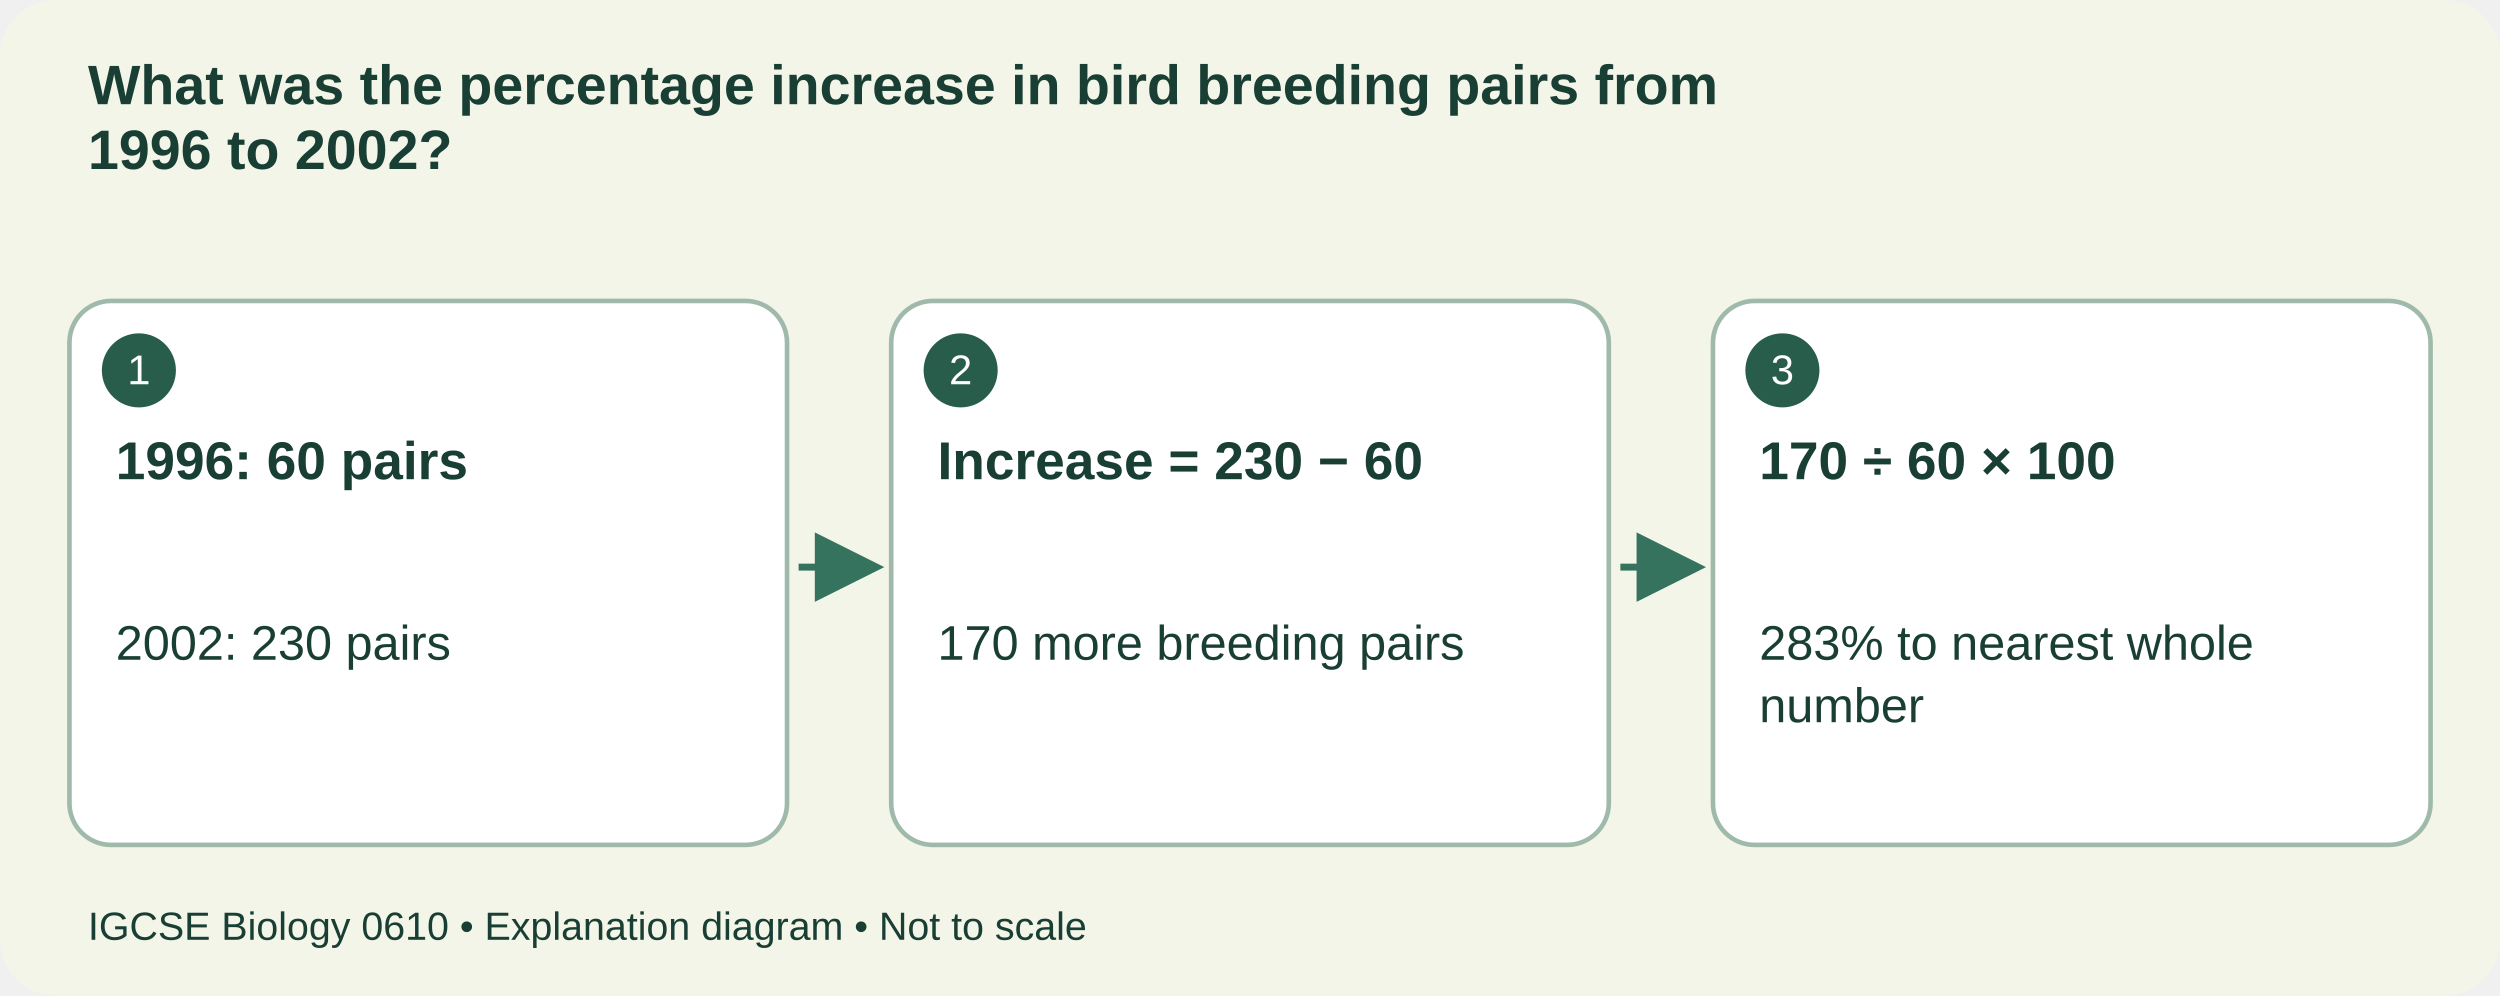
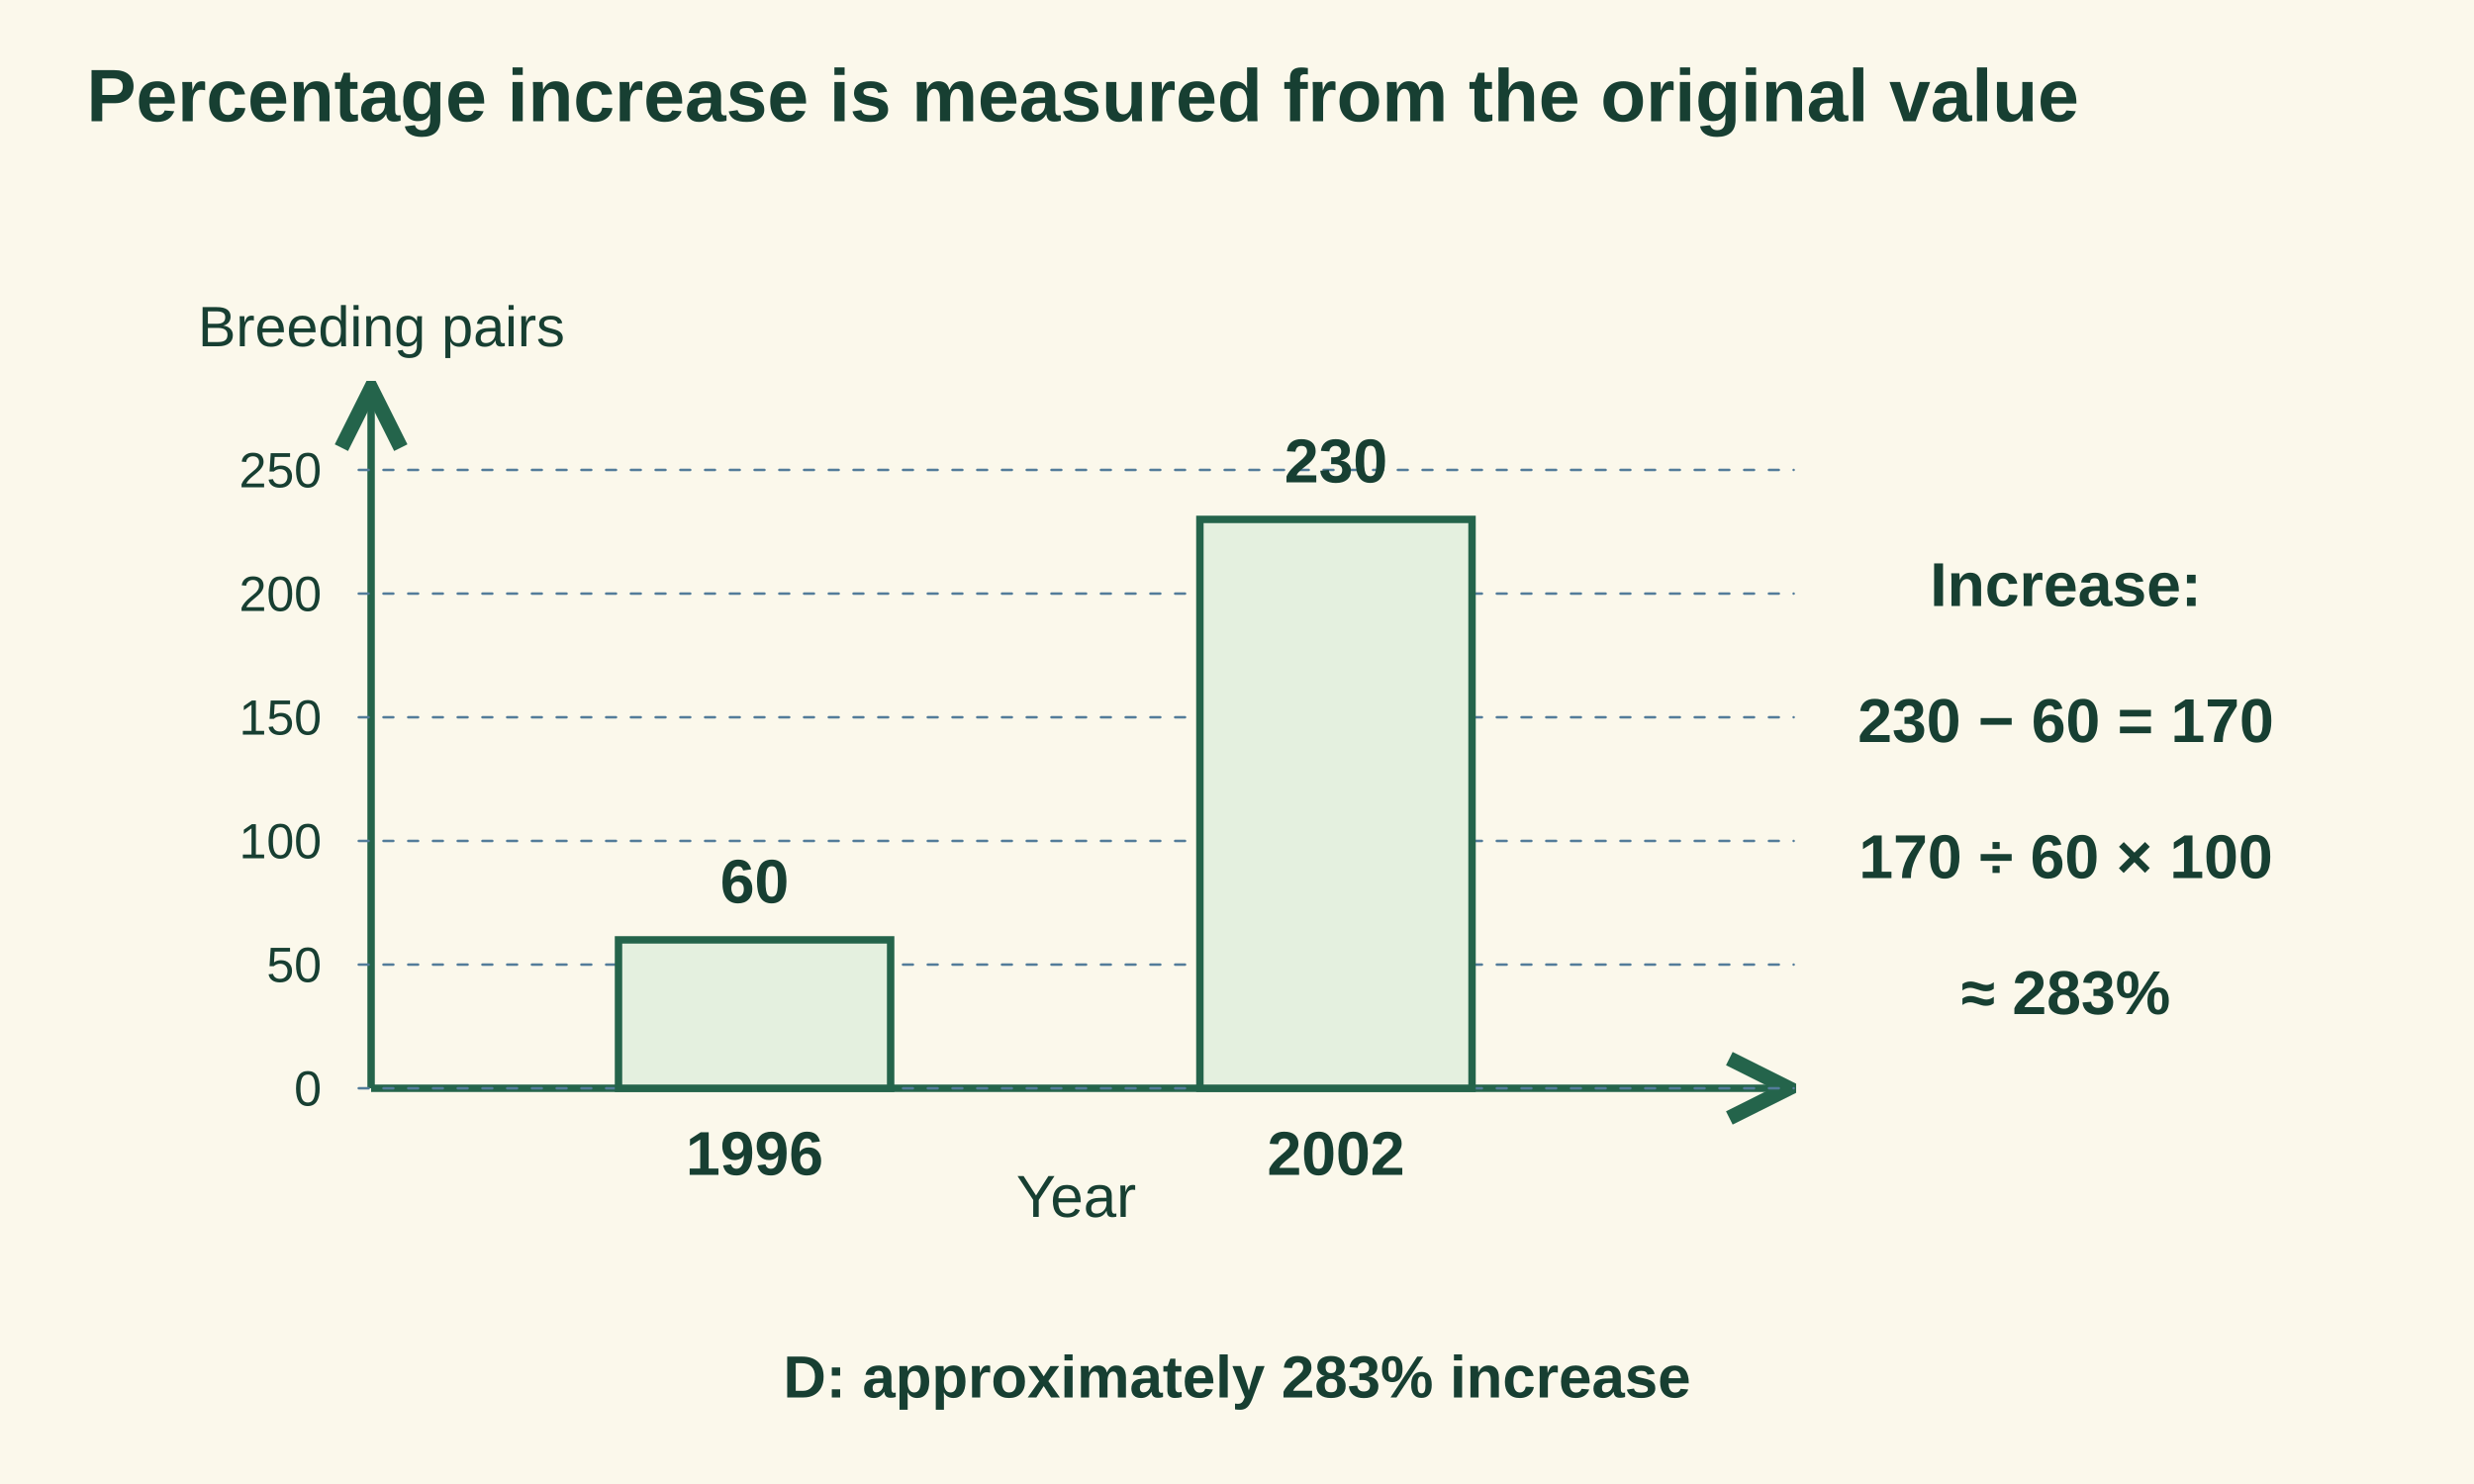
- <svg xmlns="http://www.w3.org/2000/svg" width="1080" height="430" viewBox="0 0 1080 430" role="img" aria-labelledby="title desc">
+ <svg xmlns="http://www.w3.org/2000/svg" width="1000" height="600" viewBox="0 0 1000 600" role="img" aria-labelledby="title desc">
  <defs>
-     <marker id="arrow" markerWidth="10" markerHeight="10" refX="8" refY="5" orient="auto">
-       <path d="M0 0 L10 5 L0 10 Z" fill="#35735e" />
+     <marker id="arrow" markerWidth="10" markerHeight="10" refX="8" refY="5" orient="auto-start-reverse">
+       <path d="M1 1 L9 5 L1 9" fill="none" stroke="#24644b" stroke-width="2" />
    </marker>
  </defs>
-   <rect width="1080" height="430" rx="24" fill="#f3f5e8" />
-   <g font-family="Arial, sans-serif" fill="#193e34">
-     <text x="38" y="45" font-size="24" font-weight="700">What was the percentage increase in bird breeding pairs from</text>
-     <text x="38" y="73" font-size="24" font-weight="700">1996 to 2002?</text>
-     <rect x="30" y="130" width="310" height="235" rx="18" fill="#fff" stroke="#9fbaab" stroke-width="2" />
-     <circle cx="60" cy="160" r="16" fill="#285d4c" />
-     <text x="60" y="166" text-anchor="middle" font-size="18" fill="white">1</text>
-     <text x="50" y="207" font-size="23" font-weight="700">1996: 60 pairs</text>
-     <text x="50" y="285" font-size="21" font-weight="400">2002: 230 pairs</text>
-     <path d="M345 245 H376" fill="none" stroke="#35735e" stroke-width="3" marker-end="url(#arrow)" />
-     <rect x="385" y="130" width="310" height="235" rx="18" fill="#fff" stroke="#9fbaab" stroke-width="2" />
-     <circle cx="415" cy="160" r="16" fill="#285d4c" />
-     <text x="415" y="166" text-anchor="middle" font-size="18" fill="white">2</text>
-     <text x="405" y="207" font-size="23" font-weight="700">Increase = 230 − 60</text>
-     <text x="405" y="285" font-size="21" font-weight="400">170 more breeding pairs</text>
-     <path d="M700 245 H731" fill="none" stroke="#35735e" stroke-width="3" marker-end="url(#arrow)" />
-     <rect x="740" y="130" width="310" height="235" rx="18" fill="#fff" stroke="#9fbaab" stroke-width="2" />
-     <circle cx="770" cy="160" r="16" fill="#285d4c" />
-     <text x="770" y="166" text-anchor="middle" font-size="18" fill="white">3</text>
-     <text x="760" y="207" font-size="23" font-weight="700">170 ÷ 60 × 100</text>
-     <text x="760" y="285" font-size="21" font-weight="400">283% to nearest whole</text>
-     <text x="760" y="312" font-size="21" font-weight="400">number</text>
-     <text x="38" y="406" font-size="17" font-weight="400">IGCSE Biology 0610 • Explanation diagram • Not to scale</text>
+   <rect width="1000" height="600" fill="#fbf8eb" />
+   <g font-family="Arial, sans-serif">
+     <text x="35" y="49" font-size="30" fill="#173f32" text-anchor="start" font-weight="700">Percentage increase is measured from the original value</text>
+     <path d="M150 440 V160" fill="none" stroke="#24644b" stroke-width="3" marker-end="url(#arrow)" />
+     <path d="M150 440 H720" fill="none" stroke="#24644b" stroke-width="3" marker-end="url(#arrow)" />
+     <text x="435.0" y="492" font-size="24" fill="#173f32" text-anchor="middle" font-weight="400">Year</text>
+     <text x="80" y="140" font-size="23" fill="#173f32" text-anchor="start" font-weight="400">Breeding pairs</text>
+     <path d="M145 440 H725" fill="none" stroke="#537c9a" stroke-width="1" stroke-linecap="round" stroke-linejoin="round" stroke-dasharray="4 6" />
+     <text x="130" y="447" font-size="20" fill="#173f32" text-anchor="end" font-weight="400">0</text>
+     <path d="M145 390 H725" fill="none" stroke="#537c9a" stroke-width="1" stroke-linecap="round" stroke-linejoin="round" stroke-dasharray="4 6" />
+     <text x="130" y="397" font-size="20" fill="#173f32" text-anchor="end" font-weight="400">50</text>
+     <path d="M145 340 H725" fill="none" stroke="#537c9a" stroke-width="1" stroke-linecap="round" stroke-linejoin="round" stroke-dasharray="4 6" />
+     <text x="130" y="347" font-size="20" fill="#173f32" text-anchor="end" font-weight="400">100</text>
+     <path d="M145 290 H725" fill="none" stroke="#537c9a" stroke-width="1" stroke-linecap="round" stroke-linejoin="round" stroke-dasharray="4 6" />
+     <text x="130" y="297" font-size="20" fill="#173f32" text-anchor="end" font-weight="400">150</text>
+     <path d="M145 240 H725" fill="none" stroke="#537c9a" stroke-width="1" stroke-linecap="round" stroke-linejoin="round" stroke-dasharray="4 6" />
+     <text x="130" y="247" font-size="20" fill="#173f32" text-anchor="end" font-weight="400">200</text>
+     <path d="M145 190 H725" fill="none" stroke="#537c9a" stroke-width="1" stroke-linecap="round" stroke-linejoin="round" stroke-dasharray="4 6" />
+     <text x="130" y="197" font-size="20" fill="#173f32" text-anchor="end" font-weight="400">250</text>
+     <rect x="250" y="380" width="110" height="60" rx="0" fill="#e4f0df" stroke="#24644b" stroke-width="3" />
+     <rect x="485" y="210" width="110" height="230" rx="0" fill="#e4f0df" stroke="#24644b" stroke-width="3" />
+     <text x="305" y="475" font-size="25" fill="#173f32" text-anchor="middle" font-weight="700">1996</text>
+     <text x="540" y="475" font-size="25" fill="#173f32" text-anchor="middle" font-weight="700">2002</text>
+     <text x="305" y="365" font-size="25" fill="#173f32" text-anchor="middle" font-weight="700">60</text>
+     <text x="540" y="195" font-size="25" fill="#173f32" text-anchor="middle" font-weight="700">230</text>
+     <text x="835" y="245" font-size="25" fill="#173f32" text-anchor="middle" font-weight="700">Increase:</text>
+     <text x="835" y="300" font-size="25" fill="#173f32" text-anchor="middle" font-weight="700">230 − 60 = 170</text>
+     <text x="835" y="355" font-size="25" fill="#173f32" text-anchor="middle" font-weight="700">170 ÷ 60 × 100</text>
+     <text x="835" y="410" font-size="25" fill="#173f32" text-anchor="middle" font-weight="700">≈ 283%</text>
+     <text x="500" y="565" font-size="24" fill="#173f32" text-anchor="middle" font-weight="700">D: approximately 283% increase</text>
  </g>
</svg>
